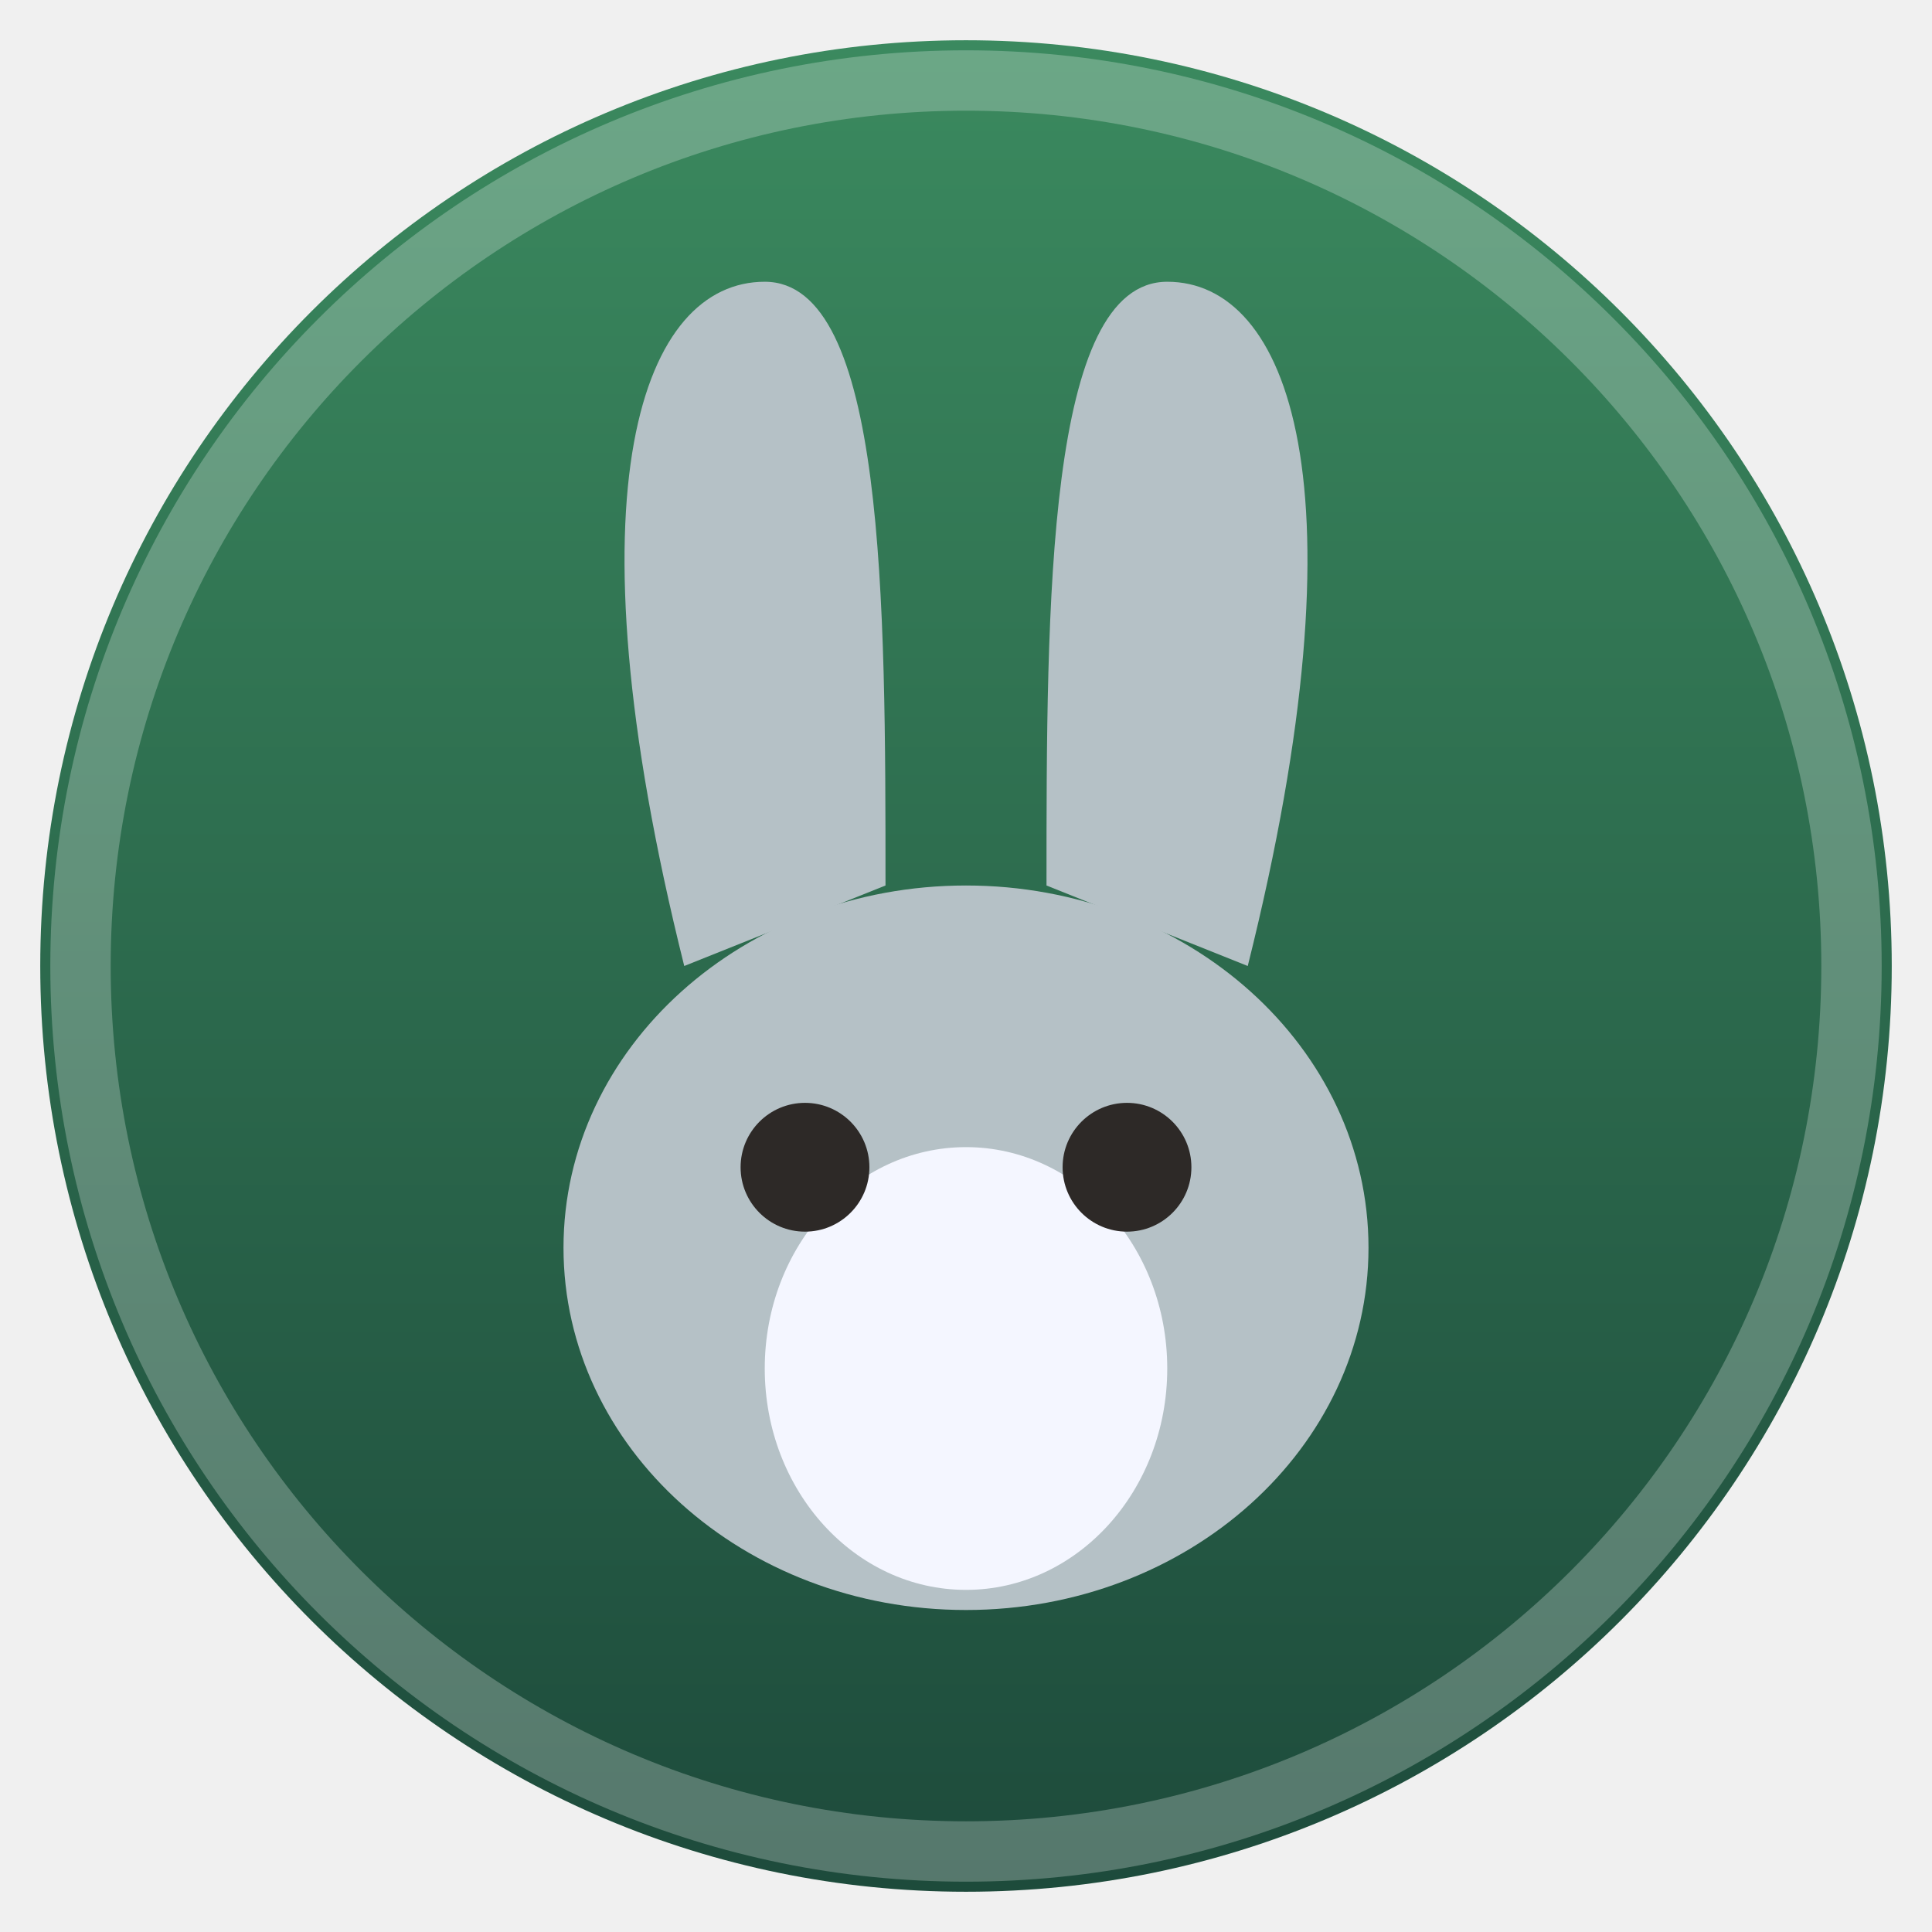
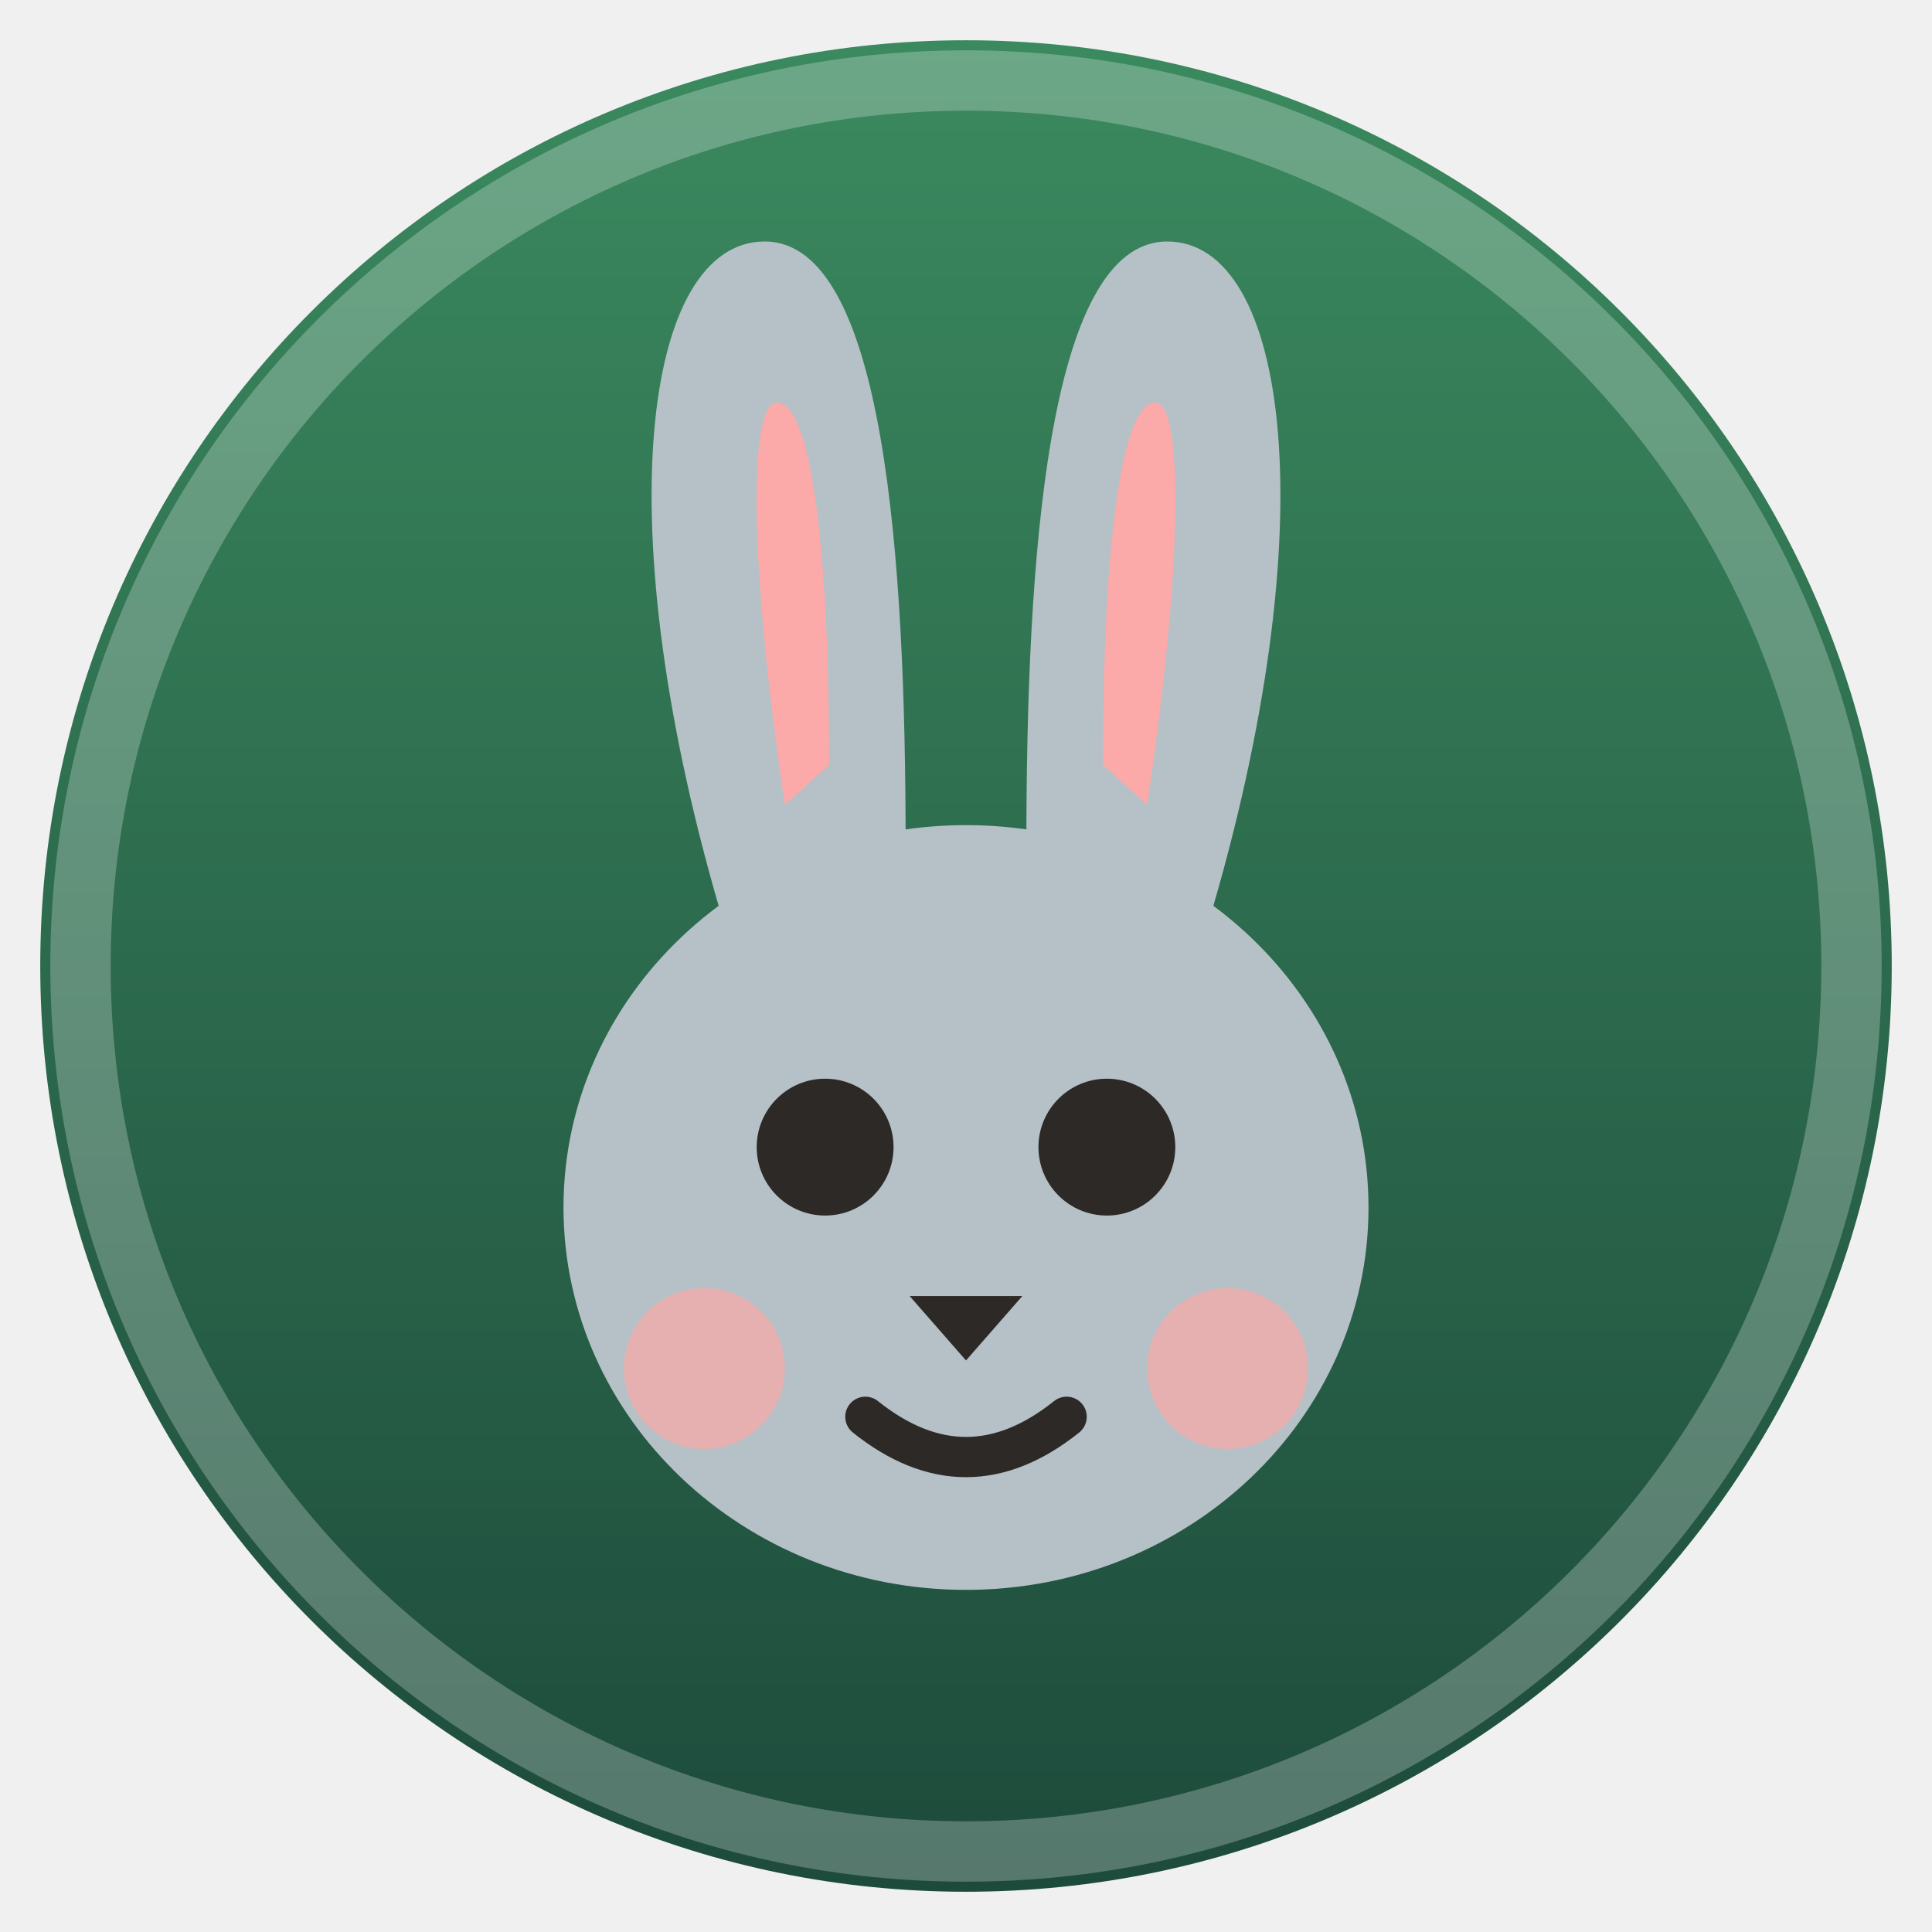
<svg xmlns="http://www.w3.org/2000/svg" viewBox="0 0 48 48" role="img">
  <defs>
    <linearGradient id="g" x1="0" y1="0" x2="0" y2="1">
      <stop offset="0" stop-color="#3b8a5f" />
      <stop offset="1" stop-color="#1d4a3b" />
    </linearGradient>
  </defs>
  <circle cx="24" cy="24" r="23" fill="url(#g)" />
  <circle cx="24" cy="24" r="22" fill="none" stroke="#fff" stroke-opacity=".25" stroke-width="1.5" />
-   <path d="M17 24 C14 12 16 7 19 7 C22 7 22 15 22 22Z M31 24 C34 12 32 7 29 7 C26 7 26 15 26 22Z" fill="#b5c1c6" />
-   <ellipse cx="24" cy="31" rx="10" ry="9" fill="#b5c1c6" />
-   <ellipse cx="24" cy="34" rx="5" ry="5.5" fill="#f4f6ff" />
-   <circle cx="20" cy="29" r="1.6" fill="#2d2927" />
-   <circle cx="28" cy="29" r="1.6" fill="#2d2927" />
+   <path d="M18 23 C15 13 16 6 19 6 C22 6 22.5 14 22.5 21Z M30 23 C33 13 32 6 29 6 C26 6 25.5 14 25.5 21Z" fill="#b5c1c6" />
+   <path d="M19.5 20 C18.6 14 18.6 10 19.3 10 C20.2 10 20.6 14 20.6 19Z M28.5 20 C29.4 14 29.4 10 28.7 10 C27.8 10 27.4 14 27.4 19Z" fill="#fba9a9" />
+   <ellipse cx="24" cy="30" rx="10" ry="9.5" fill="#b5c1c6" />
+   <circle cx="17.5" cy="34" r="2" fill="#fba9a9" fill-opacity=".7" />
+   <circle cx="30.5" cy="34" r="2" fill="#fba9a9" fill-opacity=".7" />
+   <circle cx="20.5" cy="28.5" r="1.7" fill="#2d2927" />
+   <circle cx="27.5" cy="28.5" r="1.7" fill="#2d2927" />
+   <path d="M22.6 32.2 L25.4 32.2 L24 33.8Z" fill="#2d2927" />
+   <path d="M21.5 35.2 Q24 37.2 26.5 35.2" fill="none" stroke="#2d2927" stroke-width="1" stroke-linecap="round" />
</svg>
